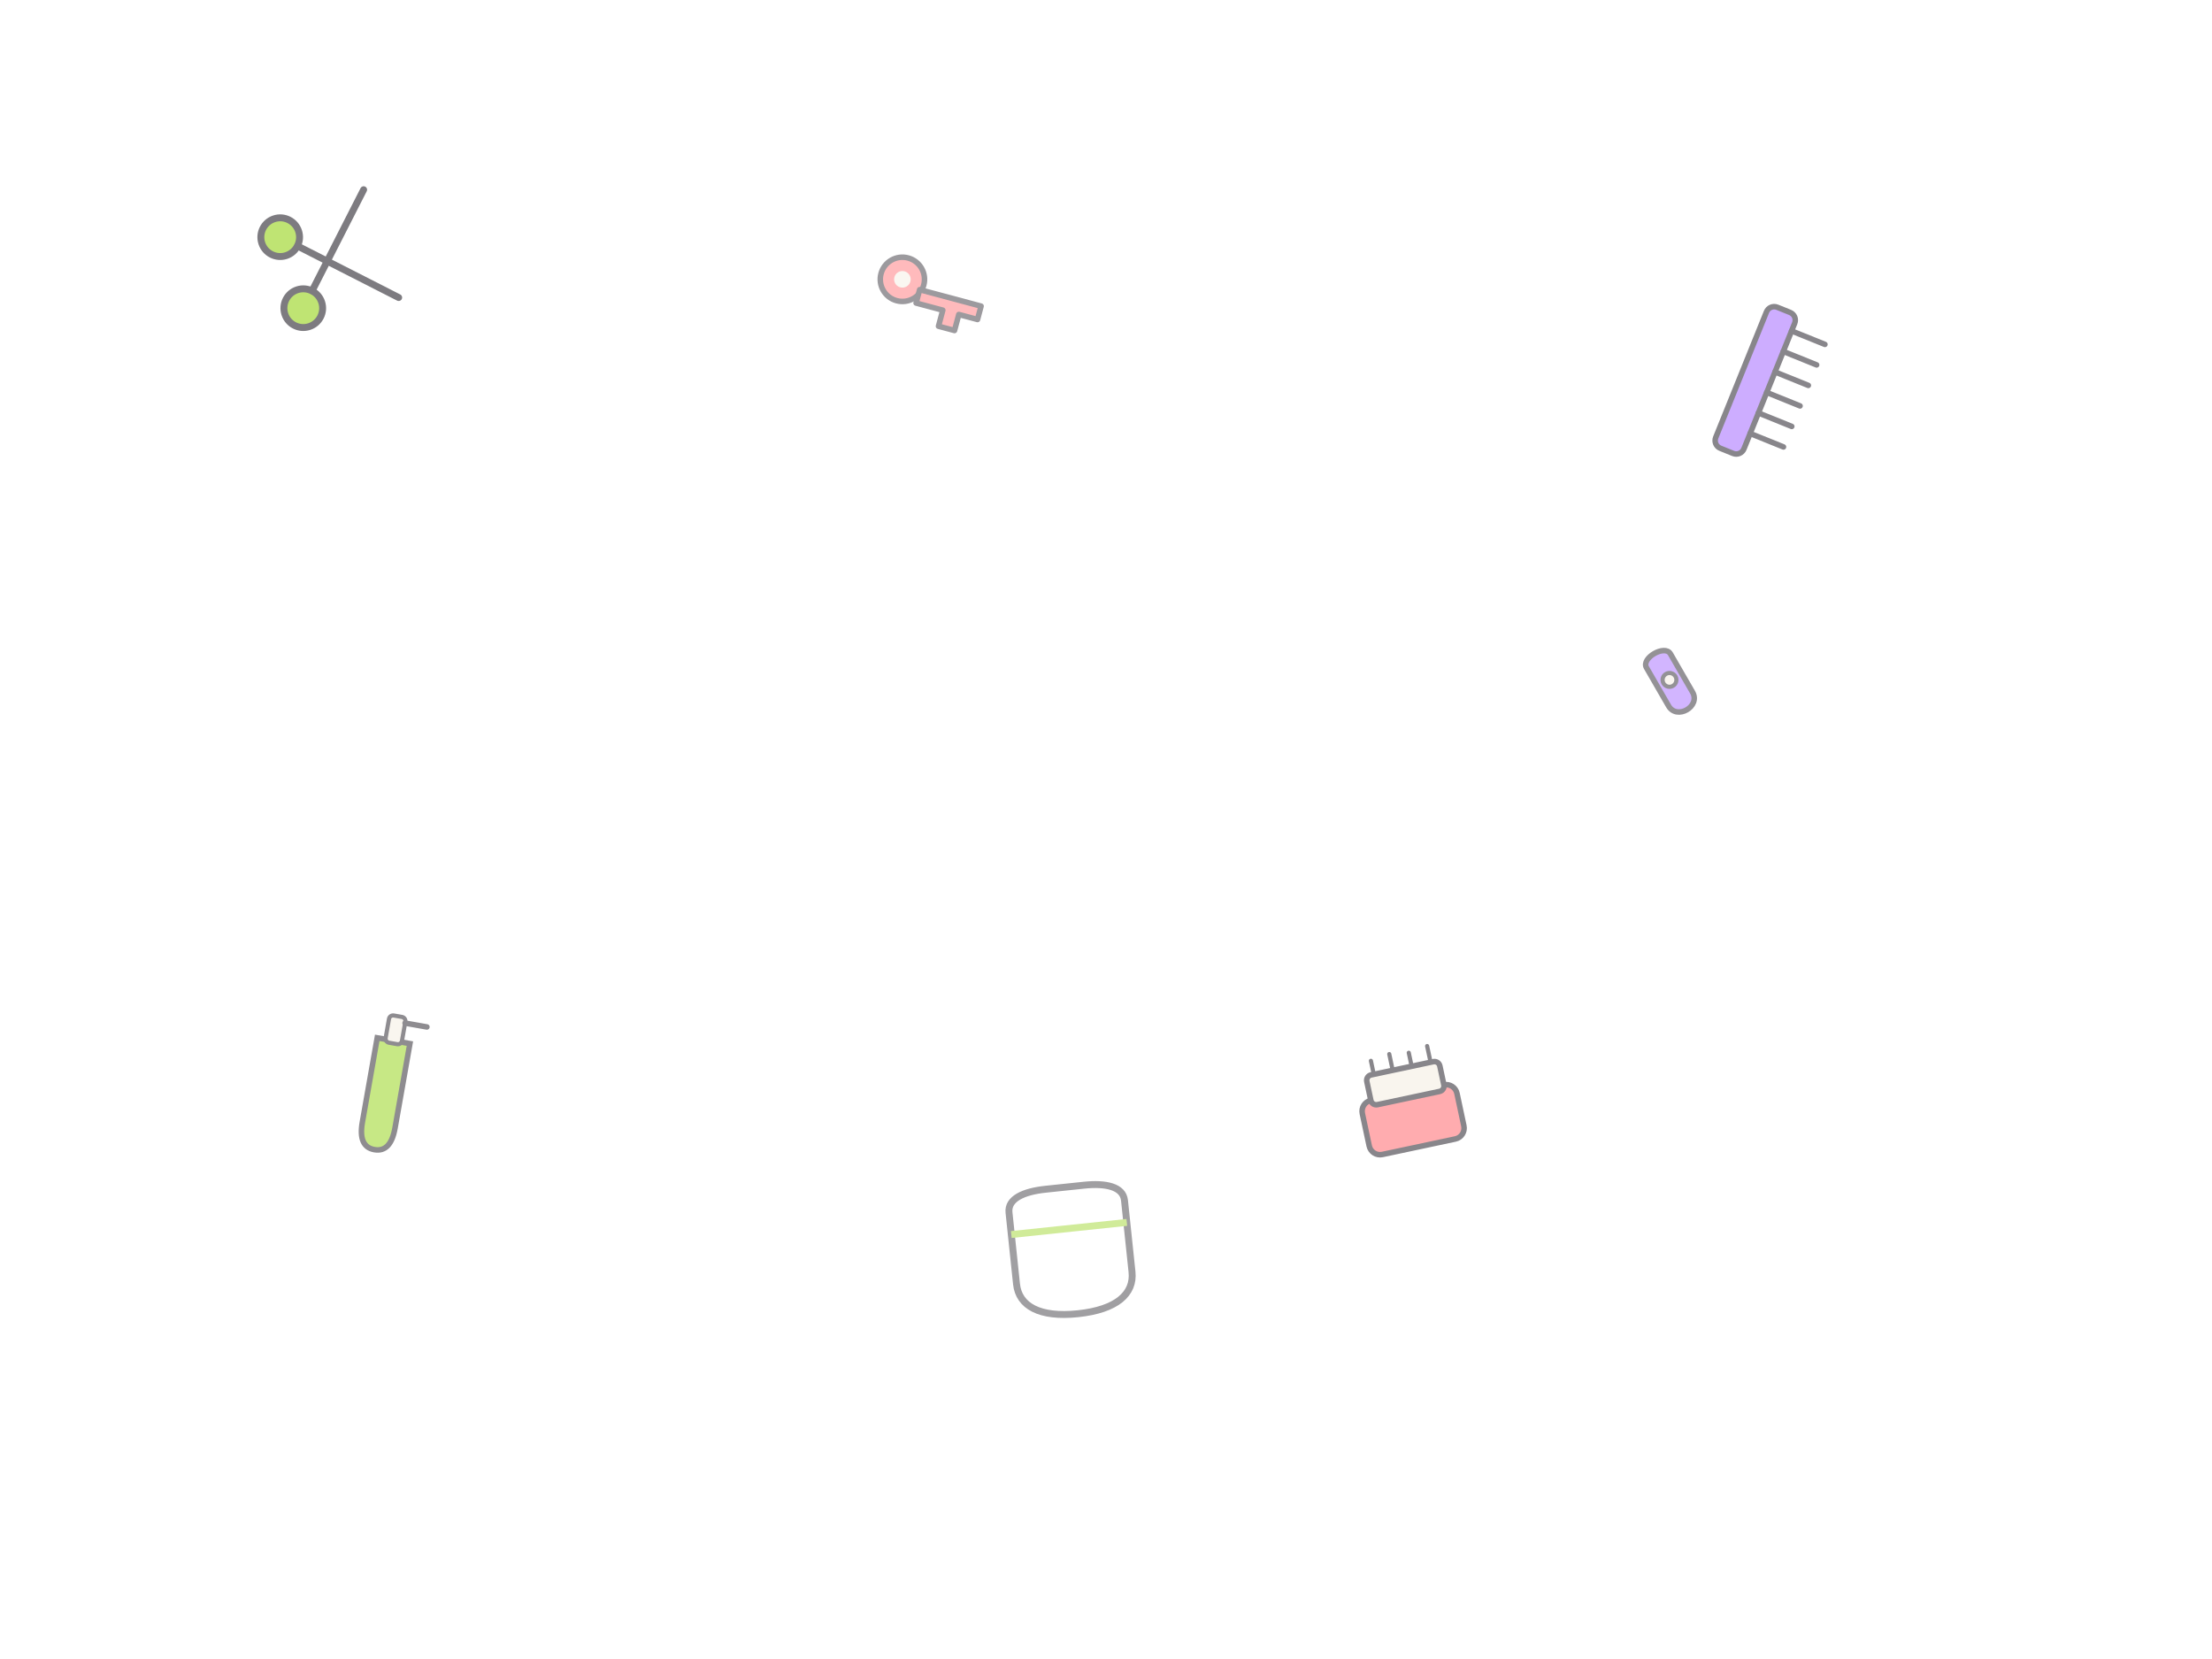
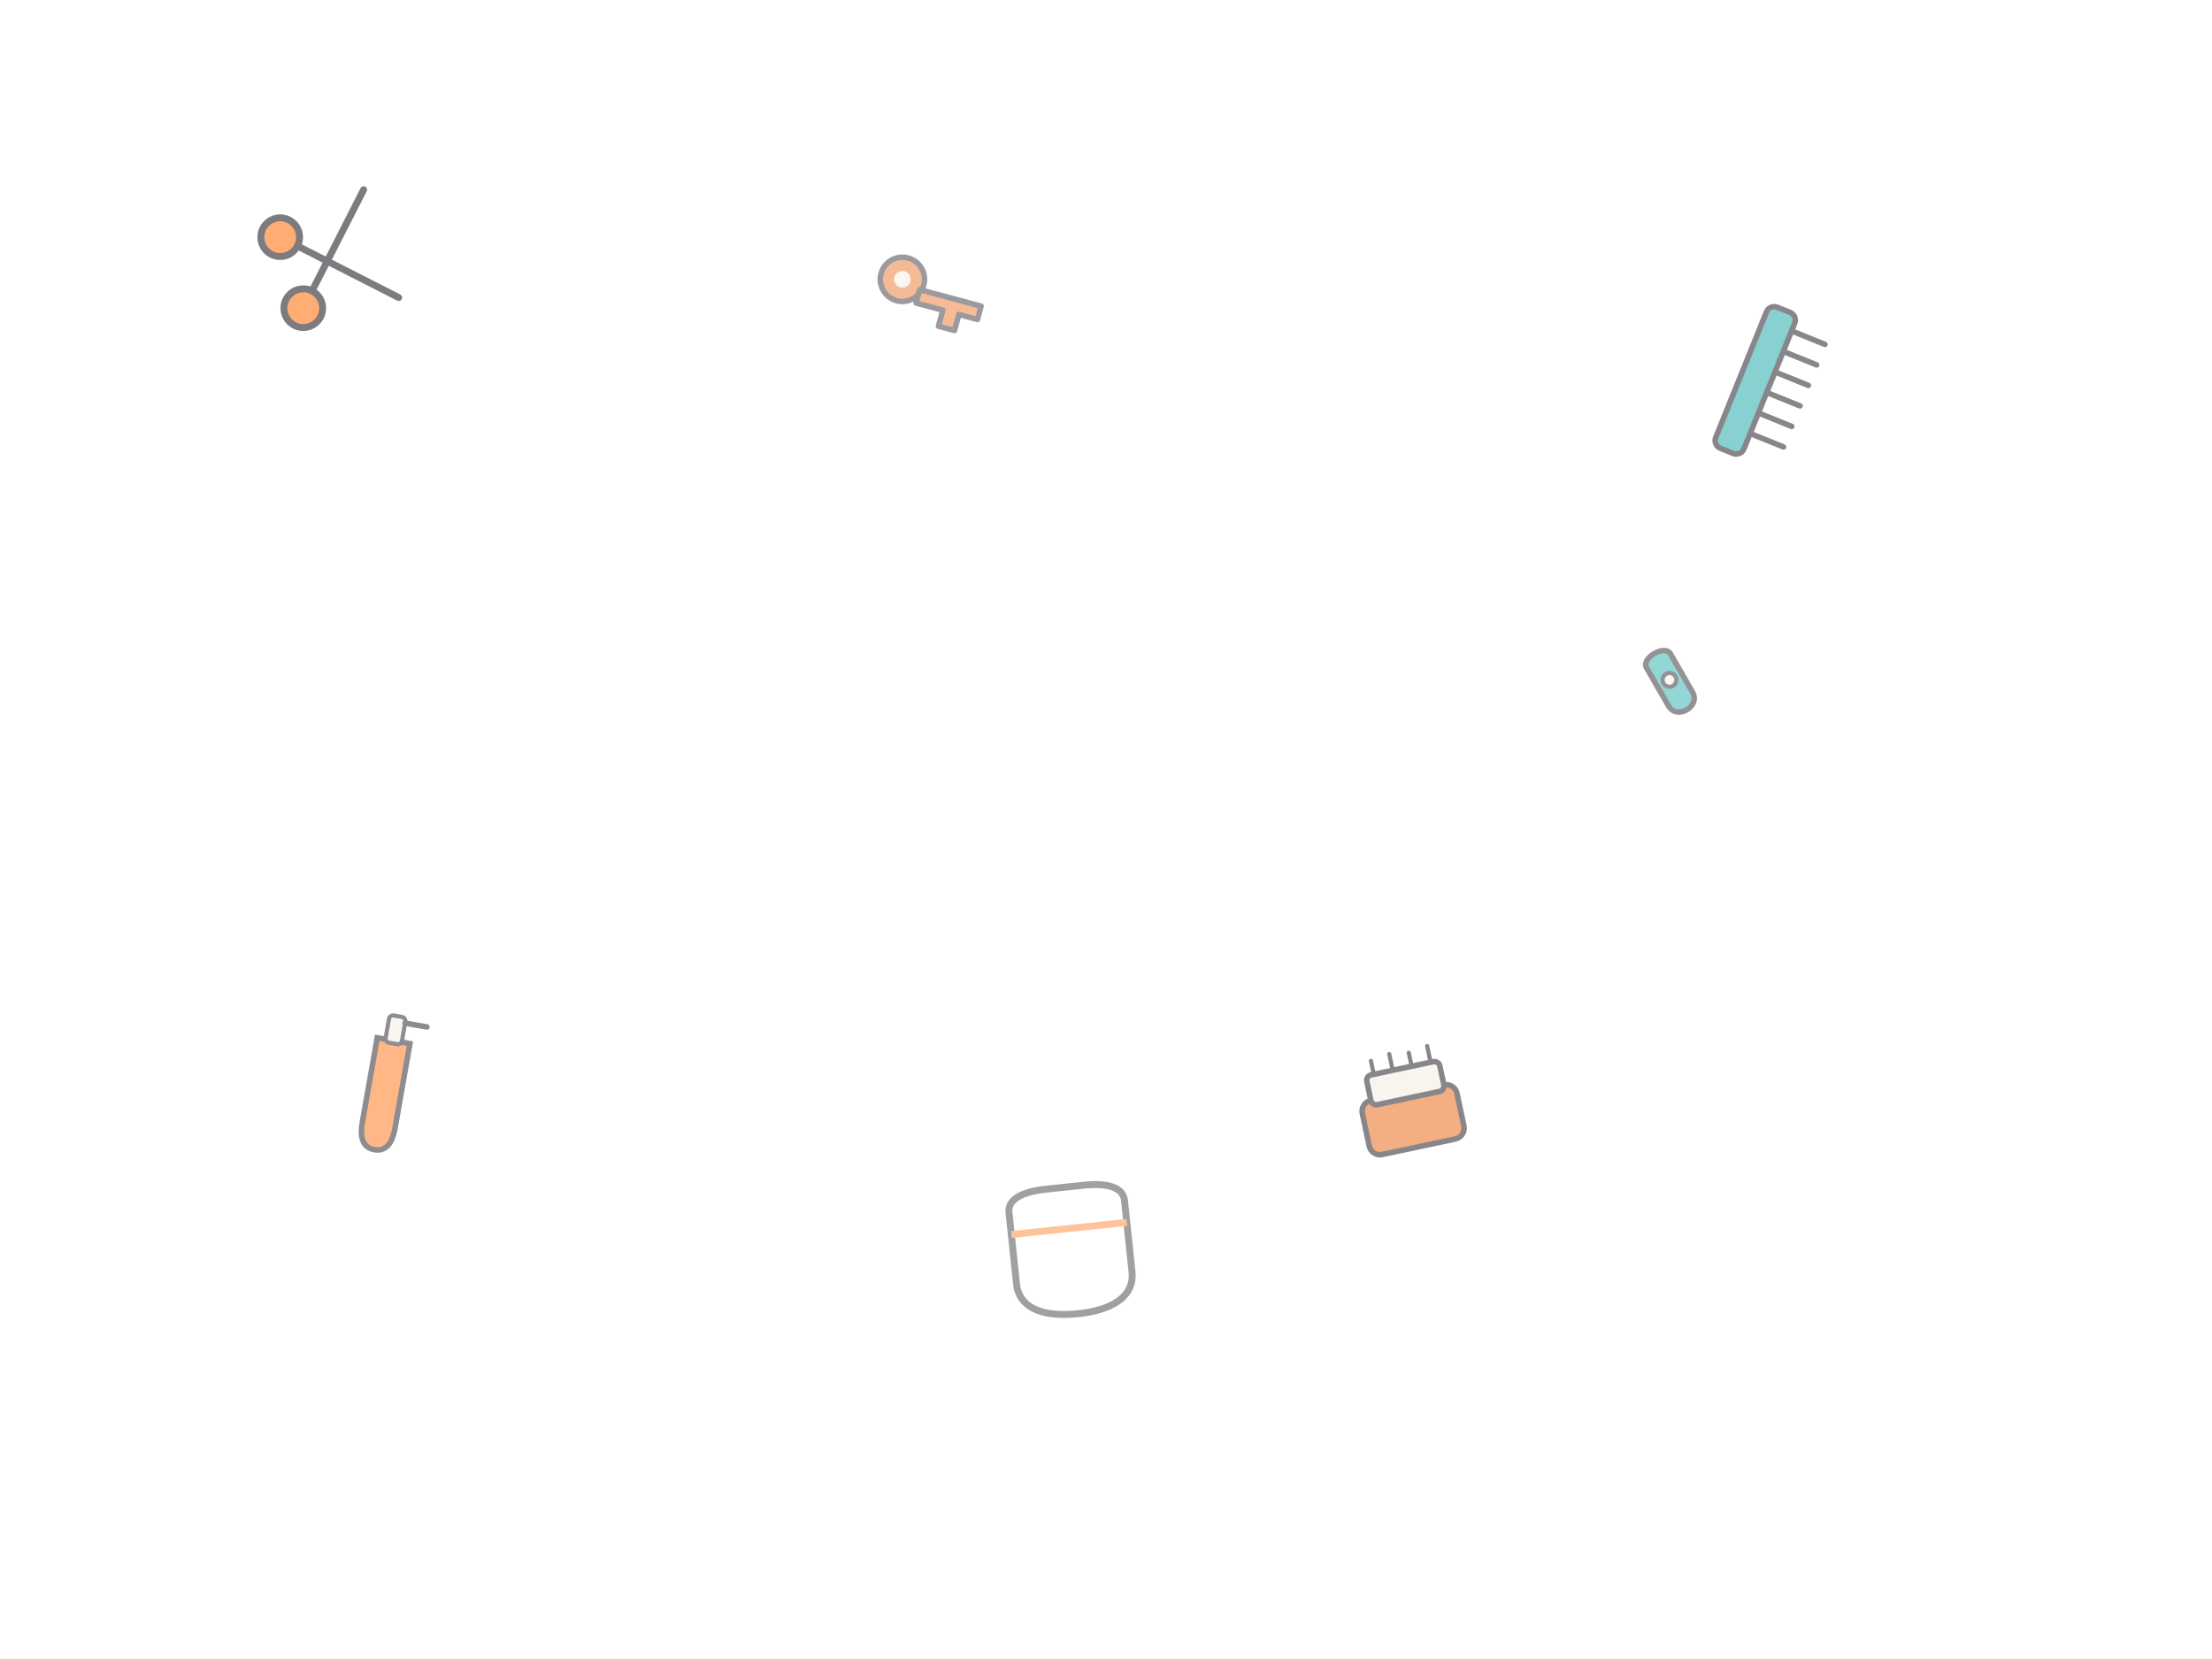
<svg xmlns="http://www.w3.org/2000/svg" width="1600" height="1200" viewBox="0 0 1600 1200" fill="none">
  <g transform="translate(180 160) rotate(-18)" opacity=".55">
-     <circle cx="18" cy="18" r="14" stroke="#120E17" stroke-width="5" fill="#8ACE00" />
-     <circle cx="18" cy="72" r="14" stroke="#120E17" stroke-width="5" fill="#8ACE00" />
+     <circle cx="18" cy="18" r="14" stroke="#120E17" stroke-width="5" fill="#FF6A00" />
+     <circle cx="18" cy="72" r="14" stroke="#120E17" stroke-width="5" fill="#FF6A00" />
    <path d="M28 28 L86 86 M28 62 L86 4" stroke="#120E17" stroke-width="5" stroke-linecap="round" />
  </g>
  <g transform="translate(1280 220) rotate(22)" opacity=".5">
-     <rect x="0" y="0" width="22" height="110" rx="6" fill="#9B5CFF" stroke="#120E17" stroke-width="4" />
+     <rect x="0" y="0" width="22" height="110" rx="6" fill="#0FA3A3" stroke="#120E17" stroke-width="4" />
    <path d="M22 12 H48 M22 28 H48 M22 44 H48 M22 60 H48 M22 76 H48 M22 92 H48" stroke="#120E17" stroke-width="4" stroke-linecap="round" />
  </g>
  <g transform="translate(980 780) rotate(-12)" opacity=".5">
-     <rect x="0" y="18" width="70" height="40" rx="8" fill="#FF5A5F" stroke="#120E17" stroke-width="4" />
+     <rect x="0" y="18" width="70" height="40" rx="8" fill="#E85D04" stroke="#120E17" stroke-width="4" />
    <rect x="8" y="0" width="54" height="22" rx="4" fill="#F3ECDE" stroke="#120E17" stroke-width="4" />
    <path d="M14 0 V-10 M28 0 V-12 M42 0 V-10 M56 0 V-12" stroke="#120E17" stroke-width="3" stroke-linecap="round" />
  </g>
  <g transform="translate(260 720) rotate(10)" opacity=".48">
-     <path d="M18 28 H42 V90 Q42 108 30 108 H30 Q18 108 18 90 Z" fill="#8ACE00" stroke="#120E17" stroke-width="4" />
+     <path d="M18 28 H42 V90 Q42 108 30 108 H30 Q18 108 18 90 Z" fill="#FF6A00" stroke="#120E17" stroke-width="4" />
    <rect x="24" y="10" width="12" height="20" rx="3" fill="#F3ECDE" stroke="#120E17" stroke-width="3" />
    <path d="M36 14 H52" stroke="#120E17" stroke-width="4" stroke-linecap="round" />
  </g>
  <g transform="translate(1180 480) rotate(-30)" opacity=".45">
-     <path d="M8 8 C8 0 28 0 28 8 V40 C28 52 8 52 8 40 Z" fill="#9B5CFF" stroke="#120E17" stroke-width="4" />
+     <path d="M8 8 C8 0 28 0 28 8 V40 C28 52 8 52 8 40 Z" fill="#0FA3A3" stroke="#120E17" stroke-width="4" />
    <circle cx="18" cy="24" r="5" fill="#F3ECDE" stroke="#120E17" stroke-width="3" />
  </g>
  <g transform="translate(640 180) rotate(15)" opacity=".42">
-     <circle cx="18" cy="18" r="16" fill="#FF5A5F" stroke="#120E17" stroke-width="4" />
+     <circle cx="18" cy="18" r="16" fill="#E85D04" stroke="#120E17" stroke-width="4" />
    <circle cx="18" cy="18" r="6" fill="#F3ECDE" />
-     <path d="M32 22 H78 V32 H64 V44 H52 V32 H32 Z" fill="#FF5A5F" stroke="#120E17" stroke-width="4" stroke-linejoin="round" />
+     <path d="M32 22 H78 V32 H64 V44 H52 V32 H32 Z" fill="#E85D04" stroke="#120E17" stroke-width="4" stroke-linejoin="round" />
  </g>
  <g transform="translate(720 860) rotate(-6)" opacity=".4">
    <path d="M8 18 C8 8 20 4 36 4 H64 C80 4 92 8 92 18 V70 C92 86 78 96 50 96 C22 96 8 86 8 70 Z" fill="none" stroke="#120E17" stroke-width="5" />
-     <path d="M8 34 H92" stroke="#8ACE00" stroke-width="5" />
+     <path d="M8 34 H92" stroke="#FF6A00" stroke-width="5" />
  </g>
</svg>
